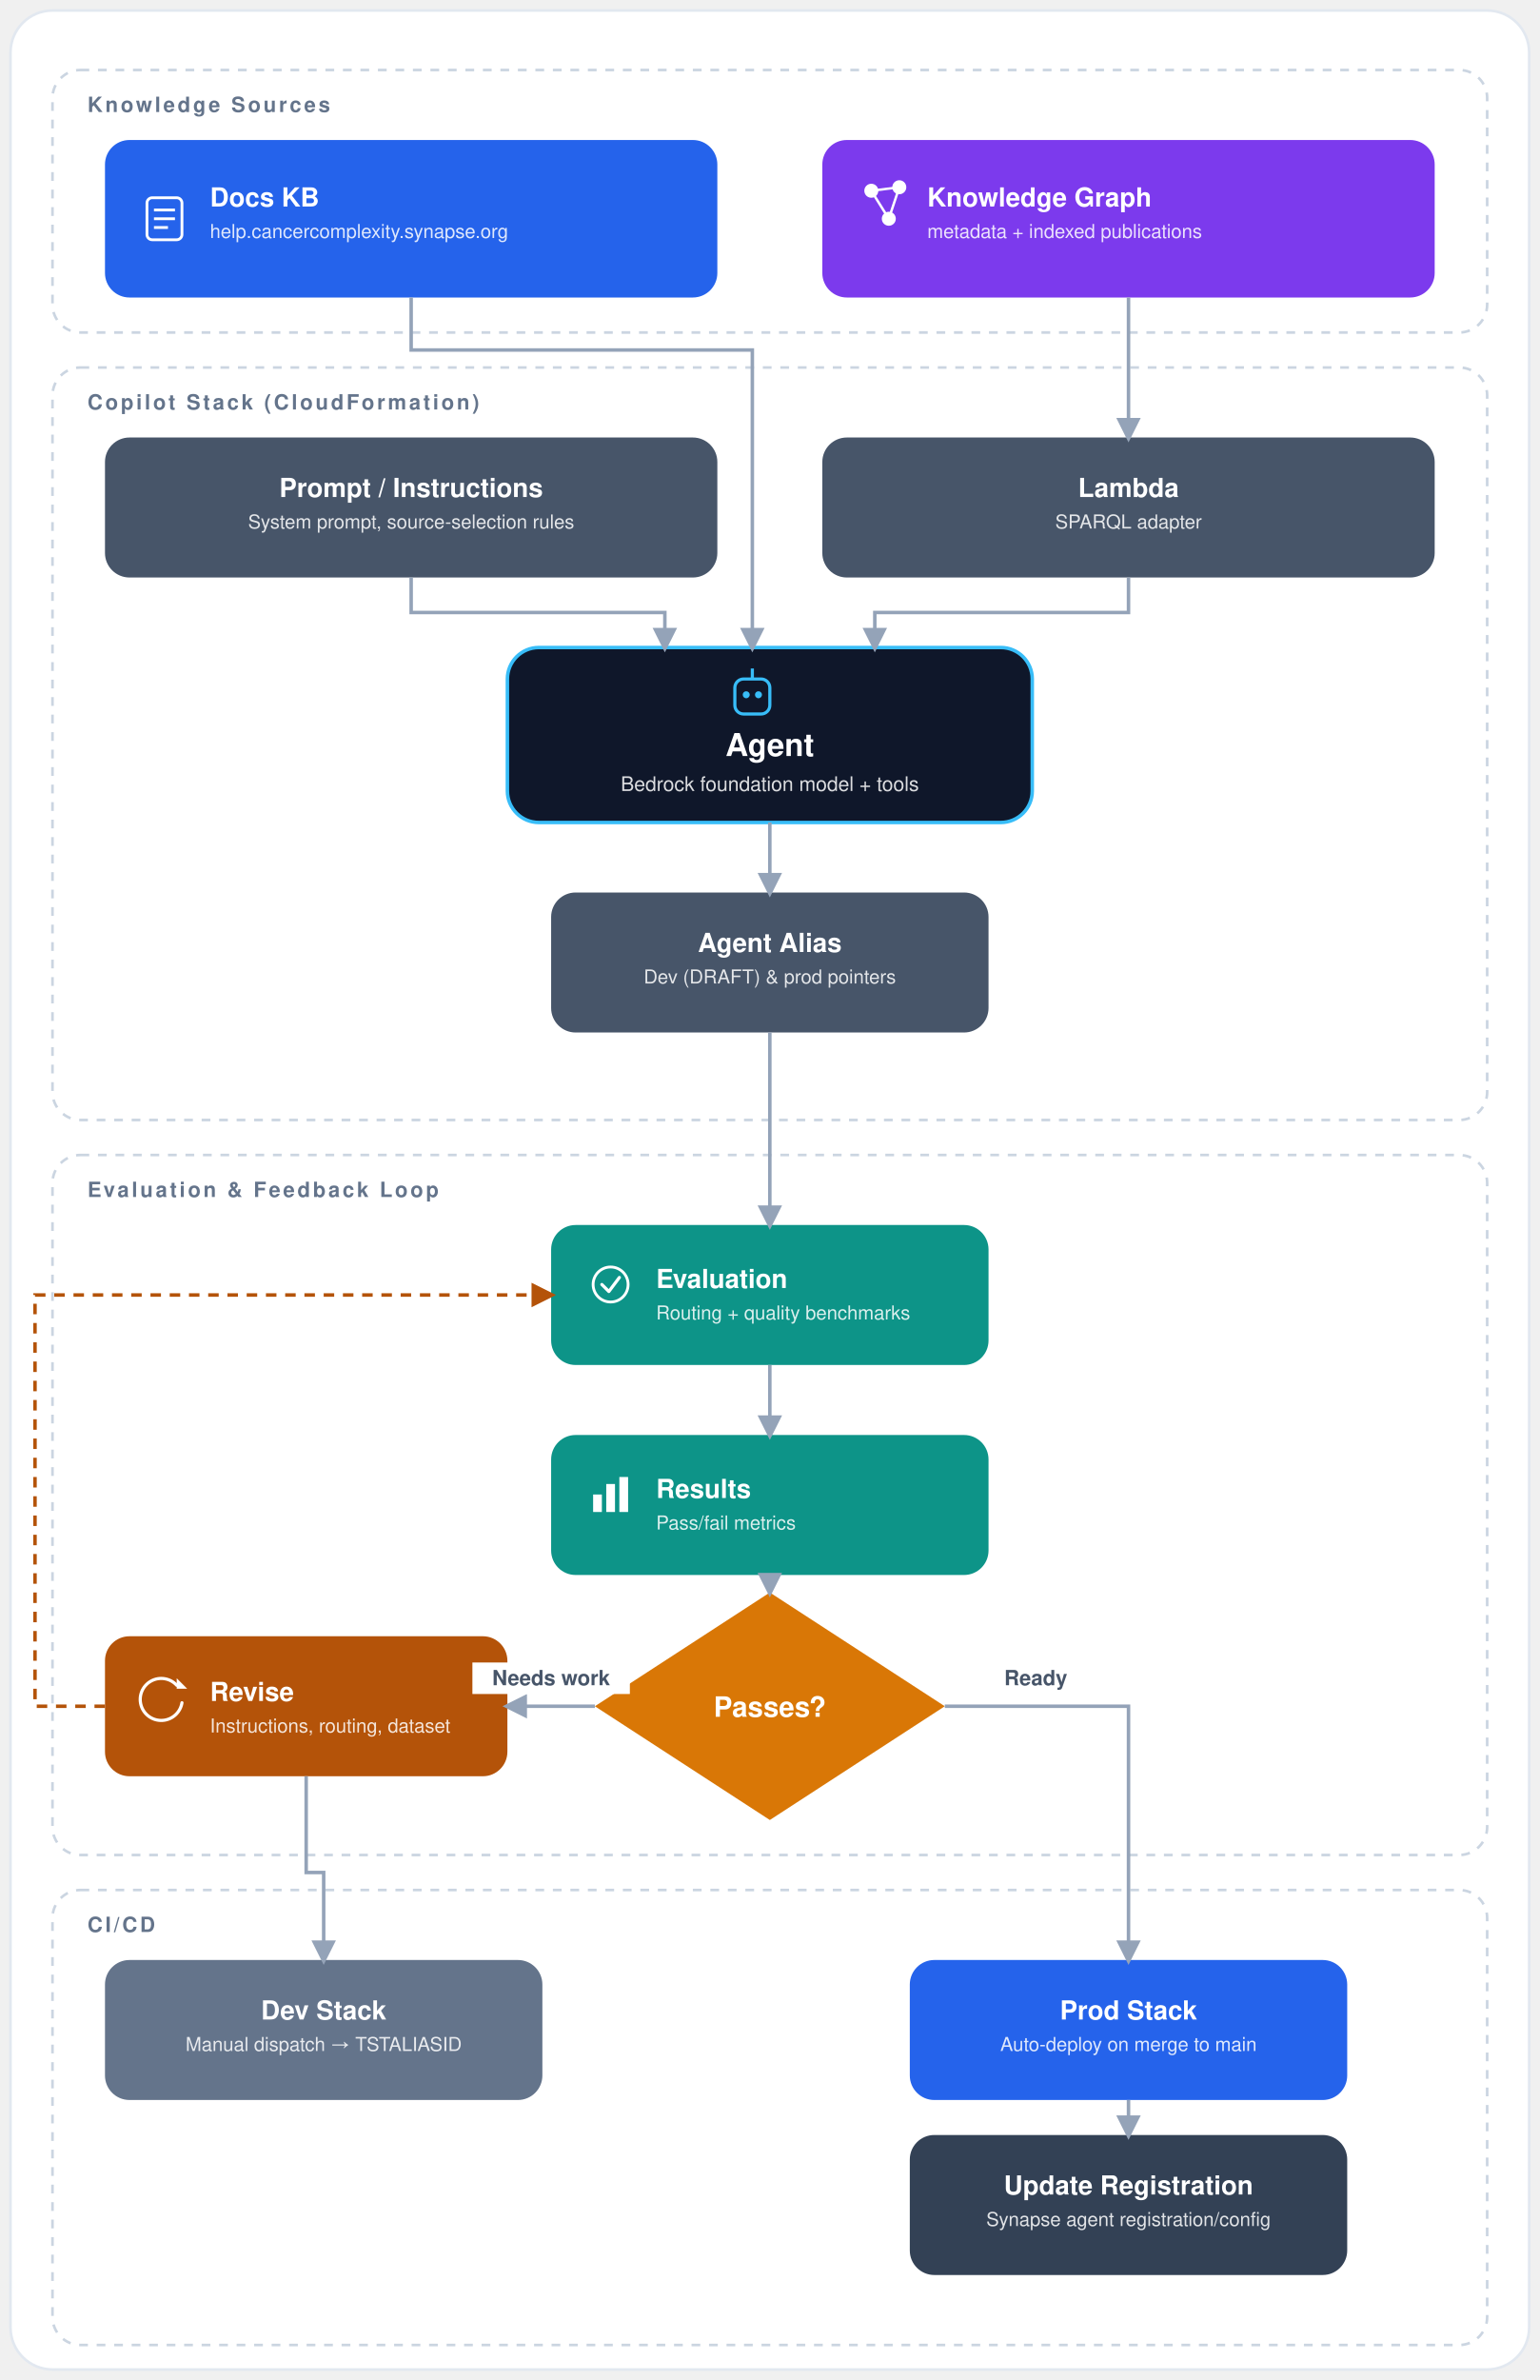
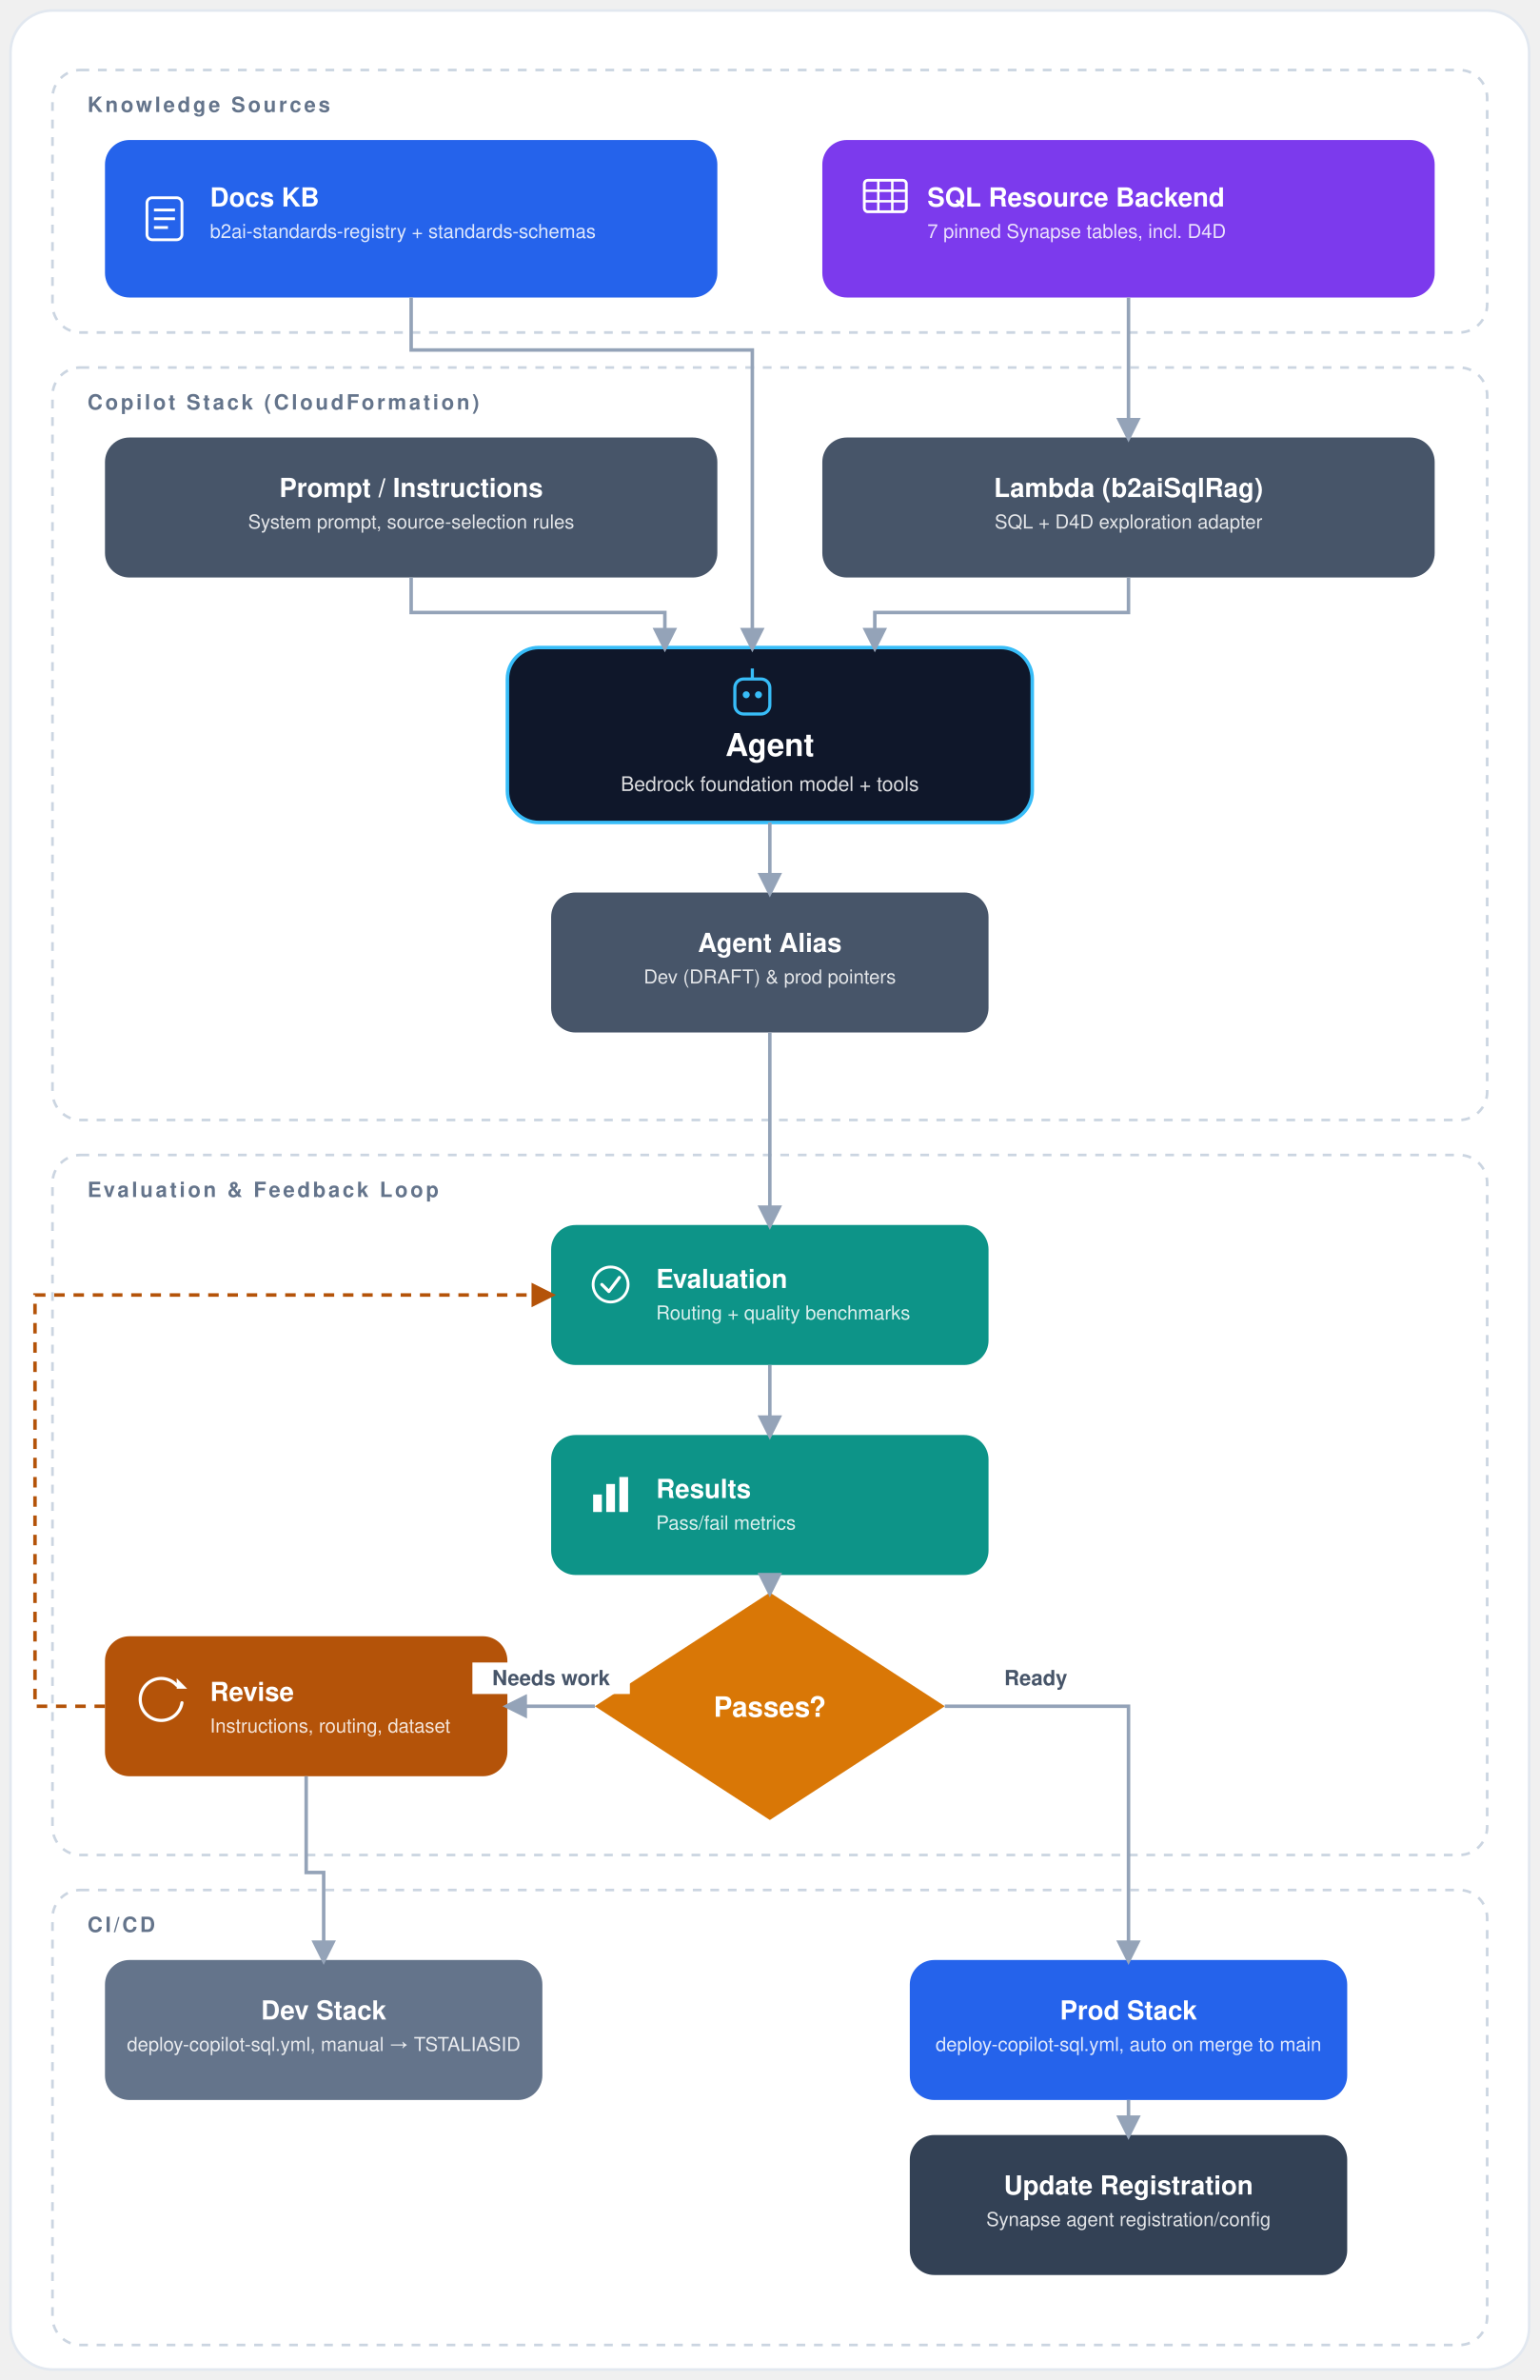
<svg xmlns="http://www.w3.org/2000/svg" viewBox="0 0 880 1360" font-family="-apple-system, BlinkMacSystemFont, 'Segoe UI', Helvetica, Arial, sans-serif">
  <defs>
    <marker id="arrow" viewBox="0 0 10 10" refX="8" refY="5" markerWidth="7" markerHeight="7" orient="auto-start-reverse">
      <path d="M0,0 L10,5 L0,10 z" fill="#94a3b8" />
    </marker>
    <marker id="arrowAmber" viewBox="0 0 10 10" refX="8" refY="5" markerWidth="7" markerHeight="7" orient="auto-start-reverse">
      <path d="M0,0 L10,5 L0,10 z" fill="#b45309" />
    </marker>
  </defs>
  <style>
    .band-label { font-size: 12px; font-weight: 700; letter-spacing: 1.5px; fill: #64748b; text-transform: uppercase; }
    .node-label { font-size: 15px; font-weight: 600; fill: #ffffff; }
    .node-sub { font-size: 11px; font-weight: 400; fill: #ffffff; opacity: 0.85; }
    .hero-label { font-size: 18px; font-weight: 700; fill: #ffffff; }
    .hero-sub { font-size: 11.5px; font-weight: 400; fill: #ffffff; opacity: 0.85; }
    .diamond-label { font-size: 16px; font-weight: 700; fill: #ffffff; }
    .branch-label { font-size: 12px; font-weight: 600; fill: #475569; }
    .edge { fill: none; stroke: #94a3b8; stroke-width: 2; marker-end: url(#arrow); }
    .edge-loop { fill: none; stroke: #b45309; stroke-width: 2; stroke-dasharray: 6 5; marker-end: url(#arrowAmber); }
  </style>
  <rect x="6" y="6" width="868" height="1348" rx="24" fill="#ffffff" stroke="#e2e8f0" stroke-width="1.5" />
  <rect x="30" y="40" width="820" height="150" rx="16" fill="none" stroke="#cbd5e1" stroke-width="1.5" stroke-dasharray="5 5" />
  <text x="50" y="64" class="band-label">Knowledge Sources</text>
  <rect x="60" y="80" width="350" height="90" rx="14" fill="#2563eb" />
  <g transform="translate(84,113)">
    <rect x="0" y="0" width="20" height="24" rx="3" fill="none" stroke="#ffffff" stroke-width="1.6" />
    <line x1="4" y1="7" x2="16" y2="7" stroke="#ffffff" stroke-width="1.6" />
    <line x1="4" y1="12" x2="16" y2="12" stroke="#ffffff" stroke-width="1.6" />
    <line x1="4" y1="17" x2="12" y2="17" stroke="#ffffff" stroke-width="1.6" />
  </g>
  <text x="120" y="118" class="node-label">Docs KB</text>
-   <text x="120" y="136" class="node-sub">help.cancercomplexity.synapse.org</text>
+   <text x="120" y="136" class="node-sub">b2ai-standards-registry + standards-schemas</text>
  <rect x="470" y="80" width="350" height="90" rx="14" fill="#7c3aed" />
-   <g transform="translate(494,105)">
-     <circle cx="4" cy="4" r="4" fill="#ffffff" />
-     <circle cx="20" cy="2" r="4" fill="#ffffff" />
-     <circle cx="14" cy="20" r="4" fill="#ffffff" />
-     <line x1="4" y1="4" x2="20" y2="2" stroke="#ffffff" stroke-width="1.4" />
-     <line x1="4" y1="4" x2="14" y2="20" stroke="#ffffff" stroke-width="1.4" />
-     <line x1="20" y1="2" x2="14" y2="20" stroke="#ffffff" stroke-width="1.4" />
+   <g transform="translate(494,103)">
+     <rect x="0" y="0" width="24" height="18" rx="2" fill="none" stroke="#ffffff" stroke-width="1.6" />
+     <line x1="0" y1="6" x2="24" y2="6" stroke="#ffffff" stroke-width="1.4" />
+     <line x1="0" y1="12" x2="24" y2="12" stroke="#ffffff" stroke-width="1.4" />
+     <line x1="8" y1="0" x2="8" y2="18" stroke="#ffffff" stroke-width="1.4" />
+     <line x1="16" y1="0" x2="16" y2="18" stroke="#ffffff" stroke-width="1.4" />
  </g>
-   <text x="530" y="118" class="node-label">Knowledge Graph</text>
-   <text x="530" y="136" class="node-sub">metadata + indexed publications</text>
+   <text x="530" y="118" class="node-label">SQL Resource Backend</text>
+   <text x="530" y="136" class="node-sub">7 pinned Synapse tables, incl. D4D</text>
  <rect x="30" y="210" width="820" height="430" rx="16" fill="none" stroke="#cbd5e1" stroke-width="1.5" stroke-dasharray="5 5" />
  <text x="50" y="234" class="band-label">Copilot Stack (CloudFormation)</text>
  <rect x="60" y="250" width="350" height="80" rx="14" fill="#475569" />
  <text x="235" y="284" text-anchor="middle" class="node-label">Prompt / Instructions</text>
  <text x="235" y="302" text-anchor="middle" class="node-sub">System prompt, source-selection rules</text>
  <rect x="470" y="250" width="350" height="80" rx="14" fill="#475569" />
-   <text x="645" y="284" text-anchor="middle" class="node-label">Lambda</text>
-   <text x="645" y="302" text-anchor="middle" class="node-sub">SPARQL adapter</text>
+   <text x="645" y="284" text-anchor="middle" class="node-label">Lambda (b2aiSqlRag)</text>
+   <text x="645" y="302" text-anchor="middle" class="node-sub">SQL + D4D exploration adapter</text>
  <rect x="290" y="370" width="300" height="100" rx="18" fill="#0f172a" stroke="#38bdf8" stroke-width="2" />
  <g transform="translate(420,388)">
    <rect x="0" y="0" width="20" height="20" rx="5" fill="none" stroke="#38bdf8" stroke-width="1.8" />
    <circle cx="6.5" cy="9" r="2" fill="#38bdf8" />
    <circle cx="13.5" cy="9" r="2" fill="#38bdf8" />
    <line x1="10" y1="-6" x2="10" y2="0" stroke="#38bdf8" stroke-width="1.8" />
  </g>
  <text x="440" y="432" text-anchor="middle" class="hero-label">Agent</text>
  <text x="440" y="452" text-anchor="middle" class="hero-sub">Bedrock foundation model + tools</text>
  <rect x="315" y="510" width="250" height="80" rx="14" fill="#475569" />
  <text x="440" y="544" text-anchor="middle" class="node-label">Agent Alias</text>
  <text x="440" y="562" text-anchor="middle" class="node-sub">Dev (DRAFT) &amp; prod pointers</text>
  <rect x="30" y="660" width="820" height="400" rx="16" fill="none" stroke="#cbd5e1" stroke-width="1.5" stroke-dasharray="5 5" />
  <text x="50" y="684" class="band-label">Evaluation &amp; Feedback Loop</text>
  <rect x="315" y="700" width="250" height="80" rx="14" fill="#0d9488" />
  <g transform="translate(339,724)">
    <circle cx="10" cy="10" r="10" fill="none" stroke="#ffffff" stroke-width="1.6" />
    <path d="M5,10 L9,14 L15,6" fill="none" stroke="#ffffff" stroke-width="1.8" stroke-linecap="round" stroke-linejoin="round" />
  </g>
  <text x="375" y="736" class="node-label">Evaluation</text>
  <text x="375" y="754" class="node-sub">Routing + quality benchmarks</text>
  <rect x="315" y="820" width="250" height="80" rx="14" fill="#0d9488" />
  <g transform="translate(339,844)">
    <rect x="0" y="10" width="5" height="10" fill="#ffffff" />
    <rect x="7.5" y="4" width="5" height="16" fill="#ffffff" />
    <rect x="15" y="0" width="5" height="20" fill="#ffffff" />
  </g>
  <text x="375" y="856" class="node-label">Results</text>
  <text x="375" y="874" class="node-sub">Pass/fail metrics</text>
  <polygon points="440,910 540,975 440,1040 340,975" fill="#d97706" />
  <text x="440" y="981" text-anchor="middle" class="diamond-label">Passes?</text>
  <rect x="60" y="935" width="230" height="80" rx="14" fill="#b45309" />
  <g transform="translate(84,959)">
    <path d="M17,4 A12,12 0 1 0 20,14" fill="none" stroke="#ffffff" stroke-width="1.8" stroke-linecap="round" />
    <path d="M17,0 L17,6 L23,6 Z" fill="#ffffff" />
  </g>
  <text x="120" y="972" class="node-label">Revise</text>
  <text x="120" y="990" class="node-sub">Instructions, routing, dataset</text>
  <rect x="30" y="1080" width="820" height="260" rx="16" fill="none" stroke="#cbd5e1" stroke-width="1.5" stroke-dasharray="5 5" />
  <text x="50" y="1104" class="band-label">CI/CD</text>
  <rect x="60" y="1120" width="250" height="80" rx="14" fill="#64748b" />
  <text x="185" y="1154" text-anchor="middle" class="node-label">Dev Stack</text>
-   <text x="185" y="1172" text-anchor="middle" class="node-sub">Manual dispatch → TSTALIASID</text>
+   <text x="185" y="1172" text-anchor="middle" class="node-sub">deploy-copilot-sql.yml, manual → TSTALIASID</text>
  <rect x="520" y="1120" width="250" height="80" rx="14" fill="#2563eb" />
  <text x="645" y="1154" text-anchor="middle" class="node-label">Prod Stack</text>
-   <text x="645" y="1172" text-anchor="middle" class="node-sub">Auto-deploy on merge to main</text>
+   <text x="645" y="1172" text-anchor="middle" class="node-sub">deploy-copilot-sql.yml, auto on merge to main</text>
  <rect x="520" y="1220" width="250" height="80" rx="14" fill="#334155" />
  <text x="645" y="1254" text-anchor="middle" class="node-label">Update Registration</text>
  <text x="645" y="1272" text-anchor="middle" class="node-sub">Synapse agent registration/config</text>
  <path class="edge" d="M235,170 V200 H430 V370" />
  <path class="edge" d="M645,170 V250" />
  <path class="edge" d="M235,330 V350 H380 V370" />
  <path class="edge" d="M645,330 V350 H500 V370" />
  <path class="edge" d="M440,470 V510" />
  <path class="edge" d="M440,590 V700" />
  <path class="edge" d="M440,780 V820" />
  <path class="edge" d="M440,900 V910" />
  <path class="edge" d="M340,975 H290" />
  <path class="edge-loop" d="M60,975 H20 V740 H315" />
  <path class="edge" d="M540,975 H645 V1120" />
  <path class="edge" d="M175,1015 V1070 H185 V1120" />
  <path class="edge" d="M645,1200 V1220" />
  <rect x="270" y="950" width="90" height="18" fill="#ffffff" />
  <text x="315" y="963" text-anchor="middle" class="branch-label">Needs work</text>
  <rect x="562" y="950" width="60" height="18" fill="#ffffff" />
  <text x="592" y="963" text-anchor="middle" class="branch-label">Ready</text>
</svg>
